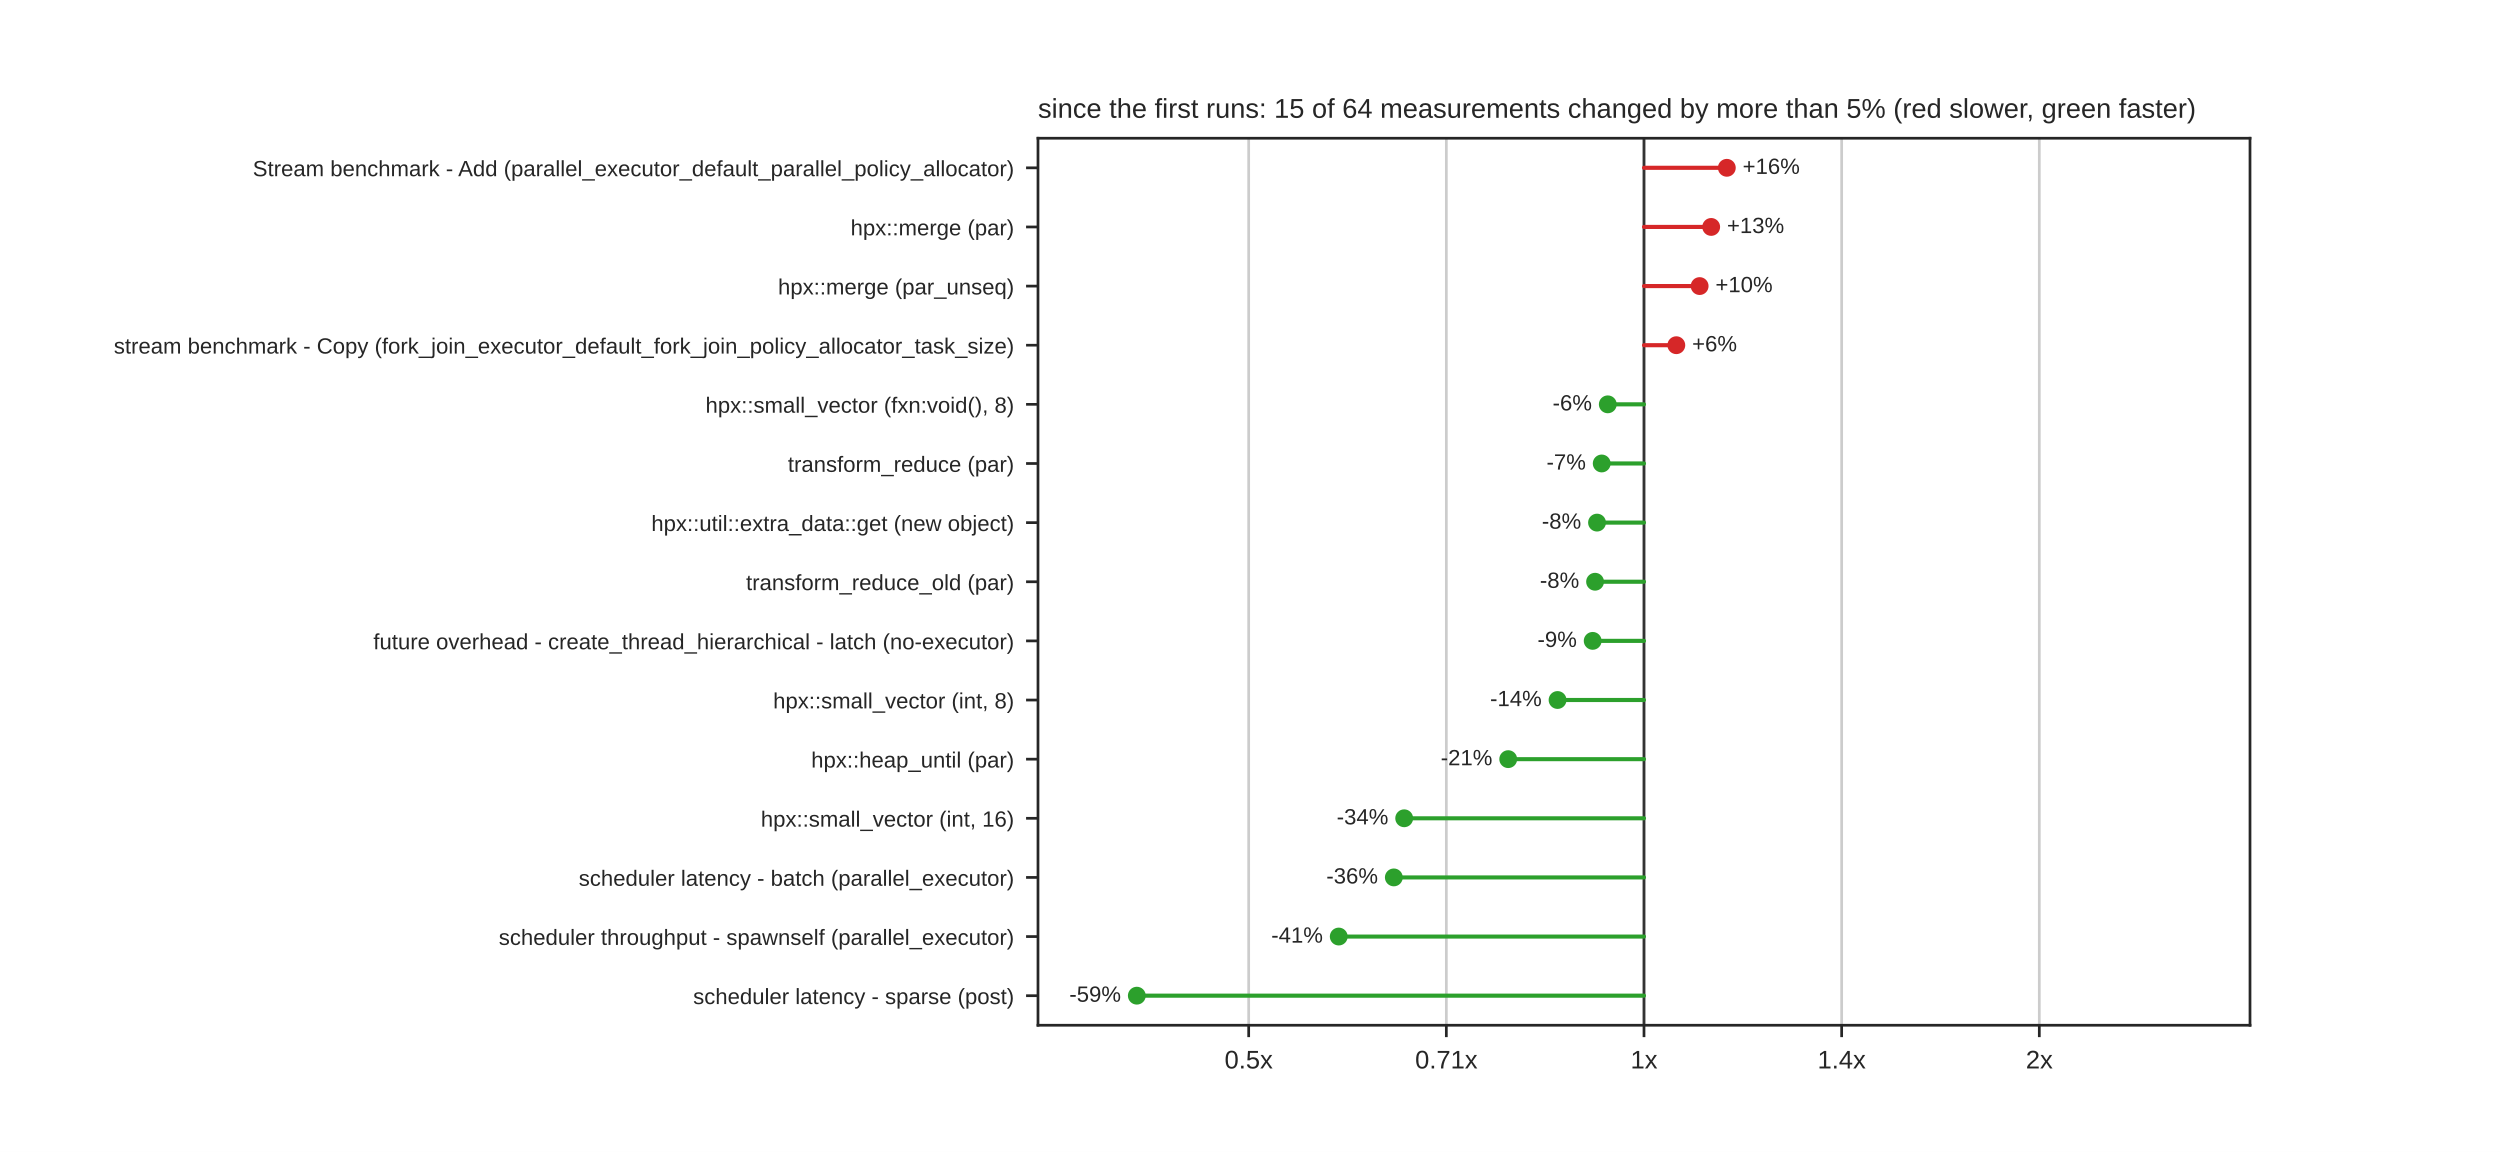
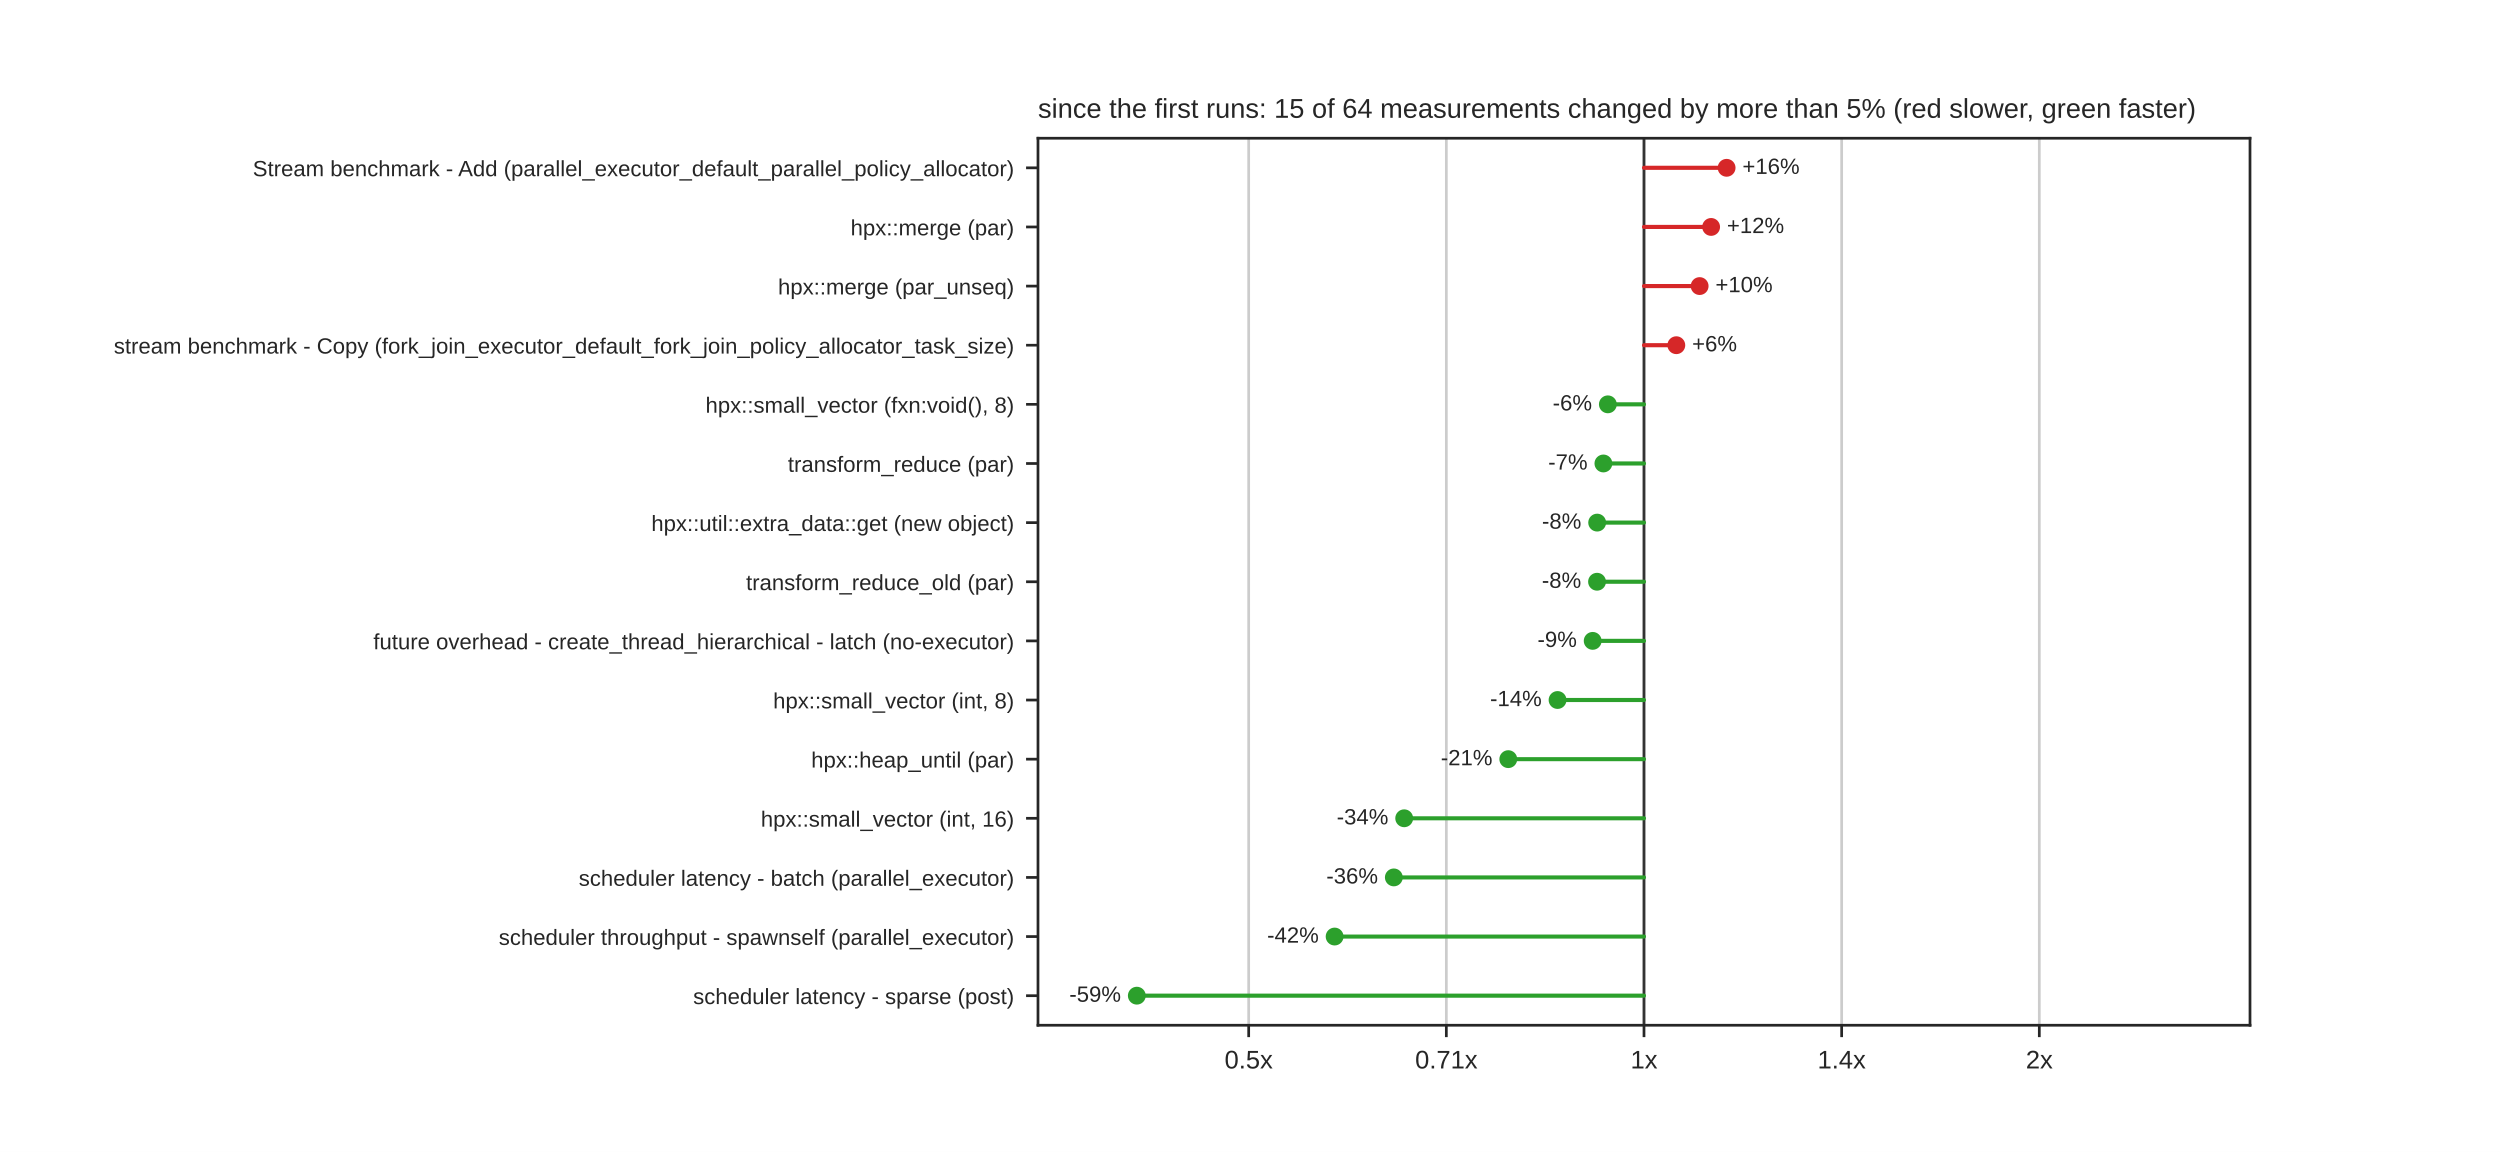
<svg xmlns="http://www.w3.org/2000/svg" xmlns:xlink="http://www.w3.org/1999/xlink" width="734.4pt" height="338.4pt" viewBox="0 0 734.4 338.4" version="1.1">
  <defs>
    <style type="text/css">*{stroke-linejoin: round; stroke-linecap: butt}</style>
  </defs>
  <g id="figure_1">
    <g id="patch_1">
      <path d="M 0 338.4  L 734.4 338.4  L 734.4 0  L 0 0  z " style="fill: #ffffff" />
    </g>
    <g id="axes_1">
      <g id="patch_2">
        <path d="M 304.92 301.176  L 660.96 301.176  L 660.96 40.608  L 304.92 40.608  z " style="fill: #ffffff" />
      </g>
      <g id="matplotlib.axis_1">
        <g id="xtick_1">
          <g id="line2d_1">
            <path d="M 366.813 301.176  L 366.813 40.608  " clip-path="url(#p1df5aec964)" style="fill: none; stroke: #cccccc; stroke-width: 0.8; stroke-linecap: round" />
          </g>
          <g id="line2d_2">
            <defs>
              <path id="mdfc5214045" d="M 0 0  L 0 3.5  " style="stroke: #262626; stroke-width: 0.8" />
            </defs>
            <g>
              <use xlink:href="#mdfc5214045" x="366.813" y="301.176" style="fill: #262626; stroke: #262626; stroke-width: 0.8" />
            </g>
          </g>
          <g id="text_1">
            <text style="fill: #262626; font: 7.5px 'Arial', 'DejaVu Sans', 'Liberation Sans', 'Bitstream Vera Sans', sans-serif; text-anchor: middle" x="366.813" y="313.875" transform="rotate(-0 366.8128 313.8748)">0.5x</text>
          </g>
        </g>
        <g id="xtick_2">
          <g id="line2d_3">
            <path d="M 424.876 301.176  L 424.876 40.608  " clip-path="url(#p1df5aec964)" style="fill: none; stroke: #cccccc; stroke-width: 0.8; stroke-linecap: round" />
          </g>
          <g id="line2d_4">
            <g>
              <use xlink:href="#mdfc5214045" x="424.876" y="301.176" style="fill: #262626; stroke: #262626; stroke-width: 0.8" />
            </g>
          </g>
          <g id="text_2">
            <text style="fill: #262626; font: 7.5px 'Arial', 'DejaVu Sans', 'Liberation Sans', 'Bitstream Vera Sans', sans-serif; text-anchor: middle" x="424.876" y="313.875" transform="rotate(-0 424.8764 313.8748)">0.71x</text>
          </g>
        </g>
        <g id="xtick_3">
          <g id="line2d_5">
            <path d="M 482.94 301.176  L 482.94 40.608  " clip-path="url(#p1df5aec964)" style="fill: none; stroke: #cccccc; stroke-width: 0.8; stroke-linecap: round" />
          </g>
          <g id="line2d_6">
            <g>
              <use xlink:href="#mdfc5214045" x="482.94" y="301.176" style="fill: #262626; stroke: #262626; stroke-width: 0.8" />
            </g>
          </g>
          <g id="text_3">
            <text style="fill: #262626; font: 7.5px 'Arial', 'DejaVu Sans', 'Liberation Sans', 'Bitstream Vera Sans', sans-serif; text-anchor: middle" x="482.94" y="313.875" transform="rotate(-0 482.94 313.8748)">1x</text>
          </g>
        </g>
        <g id="xtick_4">
          <g id="line2d_7">
            <path d="M 541.004 301.176  L 541.004 40.608  " clip-path="url(#p1df5aec964)" style="fill: none; stroke: #cccccc; stroke-width: 0.8; stroke-linecap: round" />
          </g>
          <g id="line2d_8">
            <g>
              <use xlink:href="#mdfc5214045" x="541.004" y="301.176" style="fill: #262626; stroke: #262626; stroke-width: 0.8" />
            </g>
          </g>
          <g id="text_4">
            <text style="fill: #262626; font: 7.5px 'Arial', 'DejaVu Sans', 'Liberation Sans', 'Bitstream Vera Sans', sans-serif; text-anchor: middle" x="541.004" y="313.875" transform="rotate(-0 541.0036 313.8748)">1.4x</text>
          </g>
        </g>
        <g id="xtick_5">
          <g id="line2d_9">
            <path d="M 599.067 301.176  L 599.067 40.608  " clip-path="url(#p1df5aec964)" style="fill: none; stroke: #cccccc; stroke-width: 0.8; stroke-linecap: round" />
          </g>
          <g id="line2d_10">
            <g>
              <use xlink:href="#mdfc5214045" x="599.067" y="301.176" style="fill: #262626; stroke: #262626; stroke-width: 0.8" />
            </g>
          </g>
          <g id="text_5">
            <text style="fill: #262626; font: 7.5px 'Arial', 'DejaVu Sans', 'Liberation Sans', 'Bitstream Vera Sans', sans-serif; text-anchor: middle" x="599.067" y="313.875" transform="rotate(-0 599.0672 313.8748)">2x</text>
          </g>
        </g>
      </g>
      <g id="matplotlib.axis_2">
        <g id="ytick_1">
          <g id="line2d_11">
            <defs>
              <path id="m414165cd4d" d="M 0 0  L -3.5 0  " style="stroke: #262626; stroke-width: 0.8" />
            </defs>
            <g>
              <use xlink:href="#m414165cd4d" x="304.92" y="49.294" style="fill: #262626; stroke: #262626; stroke-width: 0.8" />
            </g>
          </g>
          <g id="text_6">
            <text style="fill: #262626; font: 6.5px 'Arial', 'DejaVu Sans', 'Liberation Sans', 'Bitstream Vera Sans', sans-serif; text-anchor: end" x="297.92" y="51.763" transform="rotate(-0 297.92 51.76309)">Stream benchmark - Add (parallel_executor_default_parallel_policy_allocator)</text>
          </g>
        </g>
        <g id="ytick_2">
          <g id="line2d_12">
            <g>
              <use xlink:href="#m414165cd4d" x="304.92" y="66.665" style="fill: #262626; stroke: #262626; stroke-width: 0.8" />
            </g>
          </g>
          <g id="text_7">
            <text style="fill: #262626; font: 6.5px 'Arial', 'DejaVu Sans', 'Liberation Sans', 'Bitstream Vera Sans', sans-serif; text-anchor: end" x="297.92" y="69.134" transform="rotate(-0 297.92 69.13429)">hpx::merge (par)</text>
          </g>
        </g>
        <g id="ytick_3">
          <g id="line2d_13">
            <g>
              <use xlink:href="#m414165cd4d" x="304.92" y="84.036" style="fill: #262626; stroke: #262626; stroke-width: 0.8" />
            </g>
          </g>
          <g id="text_8">
            <text style="fill: #262626; font: 6.5px 'Arial', 'DejaVu Sans', 'Liberation Sans', 'Bitstream Vera Sans', sans-serif; text-anchor: end" x="297.92" y="86.505" transform="rotate(-0 297.92 86.50549)">hpx::merge (par_unseq)</text>
          </g>
        </g>
        <g id="ytick_4">
          <g id="line2d_14">
            <g>
              <use xlink:href="#m414165cd4d" x="304.92" y="101.407" style="fill: #262626; stroke: #262626; stroke-width: 0.8" />
            </g>
          </g>
          <g id="text_9">
            <text style="fill: #262626; font: 6.5px 'Arial', 'DejaVu Sans', 'Liberation Sans', 'Bitstream Vera Sans', sans-serif; text-anchor: end" x="297.92" y="103.877" transform="rotate(-0 297.92 103.8767)">stream benchmark - Copy (fork_join_executor_default_fork_join_policy_allocator_task_size)</text>
          </g>
        </g>
        <g id="ytick_5">
          <g id="line2d_15">
            <g>
              <use xlink:href="#m414165cd4d" x="304.92" y="118.778" style="fill: #262626; stroke: #262626; stroke-width: 0.8" />
            </g>
          </g>
          <g id="text_10">
            <text style="fill: #262626; font: 6.5px 'Arial', 'DejaVu Sans', 'Liberation Sans', 'Bitstream Vera Sans', sans-serif; text-anchor: end" x="297.92" y="121.248" transform="rotate(-0 297.92 121.2479)">hpx::small_vector (fxn:void(), 8)</text>
          </g>
        </g>
        <g id="ytick_6">
          <g id="line2d_16">
            <g>
              <use xlink:href="#m414165cd4d" x="304.92" y="136.15" style="fill: #262626; stroke: #262626; stroke-width: 0.8" />
            </g>
          </g>
          <g id="text_11">
            <text style="fill: #262626; font: 6.5px 'Arial', 'DejaVu Sans', 'Liberation Sans', 'Bitstream Vera Sans', sans-serif; text-anchor: end" x="297.92" y="138.619" transform="rotate(-0 297.92 138.6191)">transform_reduce (par)</text>
          </g>
        </g>
        <g id="ytick_7">
          <g id="line2d_17">
            <g>
              <use xlink:href="#m414165cd4d" x="304.92" y="153.521" style="fill: #262626; stroke: #262626; stroke-width: 0.8" />
            </g>
          </g>
          <g id="text_12">
            <text style="fill: #262626; font: 6.5px 'Arial', 'DejaVu Sans', 'Liberation Sans', 'Bitstream Vera Sans', sans-serif; text-anchor: end" x="297.92" y="155.99" transform="rotate(-0 297.92 155.9903)">hpx::util::extra_data::get (new object)</text>
          </g>
        </g>
        <g id="ytick_8">
          <g id="line2d_18">
            <g>
              <use xlink:href="#m414165cd4d" x="304.92" y="170.892" style="fill: #262626; stroke: #262626; stroke-width: 0.8" />
            </g>
          </g>
          <g id="text_13">
            <text style="fill: #262626; font: 6.5px 'Arial', 'DejaVu Sans', 'Liberation Sans', 'Bitstream Vera Sans', sans-serif; text-anchor: end" x="297.92" y="173.361" transform="rotate(-0 297.92 173.3615)">transform_reduce_old (par)</text>
          </g>
        </g>
        <g id="ytick_9">
          <g id="line2d_19">
            <g>
              <use xlink:href="#m414165cd4d" x="304.92" y="188.263" style="fill: #262626; stroke: #262626; stroke-width: 0.8" />
            </g>
          </g>
          <g id="text_14">
            <text style="fill: #262626; font: 6.5px 'Arial', 'DejaVu Sans', 'Liberation Sans', 'Bitstream Vera Sans', sans-serif; text-anchor: end" x="297.92" y="190.733" transform="rotate(-0 297.92 190.7327)">future overhead - create_thread_hierarchical - latch (no-executor)</text>
          </g>
        </g>
        <g id="ytick_10">
          <g id="line2d_20">
            <g>
              <use xlink:href="#m414165cd4d" x="304.92" y="205.634" style="fill: #262626; stroke: #262626; stroke-width: 0.8" />
            </g>
          </g>
          <g id="text_15">
            <text style="fill: #262626; font: 6.5px 'Arial', 'DejaVu Sans', 'Liberation Sans', 'Bitstream Vera Sans', sans-serif; text-anchor: end" x="297.92" y="208.104" transform="rotate(-0 297.92 208.1039)">hpx::small_vector (int, 8)</text>
          </g>
        </g>
        <g id="ytick_11">
          <g id="line2d_21">
            <g>
              <use xlink:href="#m414165cd4d" x="304.92" y="223.006" style="fill: #262626; stroke: #262626; stroke-width: 0.8" />
            </g>
          </g>
          <g id="text_16">
            <text style="fill: #262626; font: 6.5px 'Arial', 'DejaVu Sans', 'Liberation Sans', 'Bitstream Vera Sans', sans-serif; text-anchor: end" x="297.92" y="225.475" transform="rotate(-0 297.92 225.4751)">hpx::heap_until (par)</text>
          </g>
        </g>
        <g id="ytick_12">
          <g id="line2d_22">
            <g>
              <use xlink:href="#m414165cd4d" x="304.92" y="240.377" style="fill: #262626; stroke: #262626; stroke-width: 0.8" />
            </g>
          </g>
          <g id="text_17">
            <text style="fill: #262626; font: 6.5px 'Arial', 'DejaVu Sans', 'Liberation Sans', 'Bitstream Vera Sans', sans-serif; text-anchor: end" x="297.92" y="242.846" transform="rotate(-0 297.92 242.8463)">hpx::small_vector (int, 16)</text>
          </g>
        </g>
        <g id="ytick_13">
          <g id="line2d_23">
            <g>
              <use xlink:href="#m414165cd4d" x="304.92" y="257.748" style="fill: #262626; stroke: #262626; stroke-width: 0.8" />
            </g>
          </g>
          <g id="text_18">
            <text style="fill: #262626; font: 6.5px 'Arial', 'DejaVu Sans', 'Liberation Sans', 'Bitstream Vera Sans', sans-serif; text-anchor: end" x="297.92" y="260.217" transform="rotate(-0 297.92 260.2175)">scheduler latency - batch (parallel_executor)</text>
          </g>
        </g>
        <g id="ytick_14">
          <g id="line2d_24">
            <g>
              <use xlink:href="#m414165cd4d" x="304.92" y="275.119" style="fill: #262626; stroke: #262626; stroke-width: 0.8" />
            </g>
          </g>
          <g id="text_19">
            <text style="fill: #262626; font: 6.5px 'Arial', 'DejaVu Sans', 'Liberation Sans', 'Bitstream Vera Sans', sans-serif; text-anchor: end" x="297.92" y="277.589" transform="rotate(-0 297.92 277.5887)">scheduler throughput - spawnself (parallel_executor)</text>
          </g>
        </g>
        <g id="ytick_15">
          <g id="line2d_25">
            <g>
              <use xlink:href="#m414165cd4d" x="304.92" y="292.49" style="fill: #262626; stroke: #262626; stroke-width: 0.8" />
            </g>
          </g>
          <g id="text_20">
            <text style="fill: #262626; font: 6.5px 'Arial', 'DejaVu Sans', 'Liberation Sans', 'Bitstream Vera Sans', sans-serif; text-anchor: end" x="297.92" y="294.96" transform="rotate(-0 297.92 294.9599)">scheduler latency - sparse (post)</text>
          </g>
        </g>
      </g>
      <g id="line2d_26">
        <path d="M 482.94 301.176  L 482.94 40.608  " clip-path="url(#p1df5aec964)" style="fill: none; stroke: #333333; stroke-width: 0.8; stroke-linecap: round" />
      </g>
      <g id="line2d_27">
-         <path d="M 482.94 49.294  L 507.272 49.294  " clip-path="url(#p1df5aec964)" style="fill: none; stroke: #d62728; stroke-width: 1.2; stroke-linecap: round" />
+         <path d="M 482.94 49.294  L 507.209 49.294  " clip-path="url(#p1df5aec964)" style="fill: none; stroke: #d62728; stroke-width: 1.2; stroke-linecap: round" />
      </g>
      <g id="line2d_28">
-         <path d="M 482.94 66.665  L 502.677 66.665  " clip-path="url(#p1df5aec964)" style="fill: none; stroke: #d62728; stroke-width: 1.2; stroke-linecap: round" />
+         <path d="M 482.94 66.665  L 502.659 66.665  " clip-path="url(#p1df5aec964)" style="fill: none; stroke: #d62728; stroke-width: 1.2; stroke-linecap: round" />
      </g>
      <g id="line2d_29">
        <path d="M 482.94 84.036  L 499.285 84.036  " clip-path="url(#p1df5aec964)" style="fill: none; stroke: #d62728; stroke-width: 1.2; stroke-linecap: round" />
      </g>
      <g id="line2d_30">
        <path d="M 482.94 101.407  L 492.435 101.407  " clip-path="url(#p1df5aec964)" style="fill: none; stroke: #d62728; stroke-width: 1.2; stroke-linecap: round" />
      </g>
      <g id="line2d_31">
-         <path d="M 482.94 118.778  L 472.303 118.778  " clip-path="url(#p1df5aec964)" style="fill: none; stroke: #2ca02c; stroke-width: 1.2; stroke-linecap: round" />
+         <path d="M 482.94 118.778  L 472.325 118.778  " clip-path="url(#p1df5aec964)" style="fill: none; stroke: #2ca02c; stroke-width: 1.2; stroke-linecap: round" />
      </g>
      <g id="line2d_32">
-         <path d="M 482.94 136.15  L 470.52 136.15  " clip-path="url(#p1df5aec964)" style="fill: none; stroke: #2ca02c; stroke-width: 1.2; stroke-linecap: round" />
+         <path d="M 482.94 136.15  L 471.017 136.15  " clip-path="url(#p1df5aec964)" style="fill: none; stroke: #2ca02c; stroke-width: 1.2; stroke-linecap: round" />
      </g>
      <g id="line2d_33">
-         <path d="M 482.94 153.521  L 469.141 153.521  " clip-path="url(#p1df5aec964)" style="fill: none; stroke: #2ca02c; stroke-width: 1.2; stroke-linecap: round" />
+         <path d="M 482.94 153.521  L 469.183 153.521  " clip-path="url(#p1df5aec964)" style="fill: none; stroke: #2ca02c; stroke-width: 1.2; stroke-linecap: round" />
      </g>
      <g id="line2d_34">
-         <path d="M 482.94 170.892  L 468.569 170.892  " clip-path="url(#p1df5aec964)" style="fill: none; stroke: #2ca02c; stroke-width: 1.2; stroke-linecap: round" />
+         <path d="M 482.94 170.892  L 469.147 170.892  " clip-path="url(#p1df5aec964)" style="fill: none; stroke: #2ca02c; stroke-width: 1.2; stroke-linecap: round" />
      </g>
      <g id="line2d_35">
        <path d="M 482.94 188.263  L 467.867 188.263  " clip-path="url(#p1df5aec964)" style="fill: none; stroke: #2ca02c; stroke-width: 1.2; stroke-linecap: round" />
      </g>
      <g id="line2d_36">
        <path d="M 482.94 205.634  L 457.549 205.634  " clip-path="url(#p1df5aec964)" style="fill: none; stroke: #2ca02c; stroke-width: 1.2; stroke-linecap: round" />
      </g>
      <g id="line2d_37">
-         <path d="M 482.94 223.006  L 443.056 223.006  " clip-path="url(#p1df5aec964)" style="fill: none; stroke: #2ca02c; stroke-width: 1.2; stroke-linecap: round" />
+         <path d="M 482.94 223.006  L 443.076 223.006  " clip-path="url(#p1df5aec964)" style="fill: none; stroke: #2ca02c; stroke-width: 1.2; stroke-linecap: round" />
      </g>
      <g id="line2d_38">
-         <path d="M 482.94 240.377  L 412.496 240.377  " clip-path="url(#p1df5aec964)" style="fill: none; stroke: #2ca02c; stroke-width: 1.2; stroke-linecap: round" />
+         <path d="M 482.94 240.377  L 412.498 240.377  " clip-path="url(#p1df5aec964)" style="fill: none; stroke: #2ca02c; stroke-width: 1.2; stroke-linecap: round" />
      </g>
      <g id="line2d_39">
-         <path d="M 482.94 257.748  L 409.45 257.748  " clip-path="url(#p1df5aec964)" style="fill: none; stroke: #2ca02c; stroke-width: 1.2; stroke-linecap: round" />
+         <path d="M 482.94 257.748  L 409.452 257.748  " clip-path="url(#p1df5aec964)" style="fill: none; stroke: #2ca02c; stroke-width: 1.2; stroke-linecap: round" />
      </g>
      <g id="line2d_40">
-         <path d="M 482.94 275.119  L 393.27 275.119  " clip-path="url(#p1df5aec964)" style="fill: none; stroke: #2ca02c; stroke-width: 1.2; stroke-linecap: round" />
+         <path d="M 482.94 275.119  L 392.057 275.119  " clip-path="url(#p1df5aec964)" style="fill: none; stroke: #2ca02c; stroke-width: 1.2; stroke-linecap: round" />
      </g>
      <g id="line2d_41">
        <path d="M 482.94 292.49  L 333.952 292.49  " clip-path="url(#p1df5aec964)" style="fill: none; stroke: #2ca02c; stroke-width: 1.2; stroke-linecap: round" />
      </g>
      <g id="patch_3">
        <path d="M 304.92 301.176  L 304.92 40.608  " style="fill: none; stroke: #262626; stroke-width: 0.8; stroke-linejoin: miter; stroke-linecap: square" />
      </g>
      <g id="patch_4">
        <path d="M 660.96 301.176  L 660.96 40.608  " style="fill: none; stroke: #262626; stroke-width: 0.8; stroke-linejoin: miter; stroke-linecap: square" />
      </g>
      <g id="patch_5">
        <path d="M 304.92 301.176  L 660.96 301.176  " style="fill: none; stroke: #262626; stroke-width: 0.8; stroke-linejoin: miter; stroke-linecap: square" />
      </g>
      <g id="patch_6">
        <path d="M 304.92 40.608  L 660.96 40.608  " style="fill: none; stroke: #262626; stroke-width: 0.8; stroke-linejoin: miter; stroke-linecap: square" />
      </g>
      <g id="PathCollection_1">
        <defs>
          <path id="m8968767a60" d="M 0 2.121  C 0.563 2.121 1.102 1.898 1.5 1.5  C 1.898 1.102 2.121 0.563 2.121 0  C 2.121 -0.563 1.898 -1.102 1.5 -1.5  C 1.102 -1.898 0.563 -2.121 0 -2.121  C -0.563 -2.121 -1.102 -1.898 -1.5 -1.5  C -1.898 -1.102 -2.121 -0.563 -2.121 0  C -2.121 0.563 -1.898 1.102 -1.5 1.5  C -1.102 1.898 -0.563 2.121 0 2.121  z " style="stroke: #d62728" />
        </defs>
        <g clip-path="url(#p1df5aec964)">
-           <use xlink:href="#m8968767a60" x="507.272" y="49.294" style="fill: #d62728; stroke: #d62728" />
+           <use xlink:href="#m8968767a60" x="507.209" y="49.294" style="fill: #d62728; stroke: #d62728" />
        </g>
      </g>
      <g id="text_21">
-         <text style="fill: #262626; font: 6.5px 'Arial', 'DejaVu Sans', 'Liberation Sans', 'Bitstream Vera Sans', sans-serif; text-anchor: start" x="511.917" y="51.087" transform="rotate(-0 511.917 51.08719)">+16%</text>
+         <text style="fill: #262626; font: 6.5px 'Arial', 'DejaVu Sans', 'Liberation Sans', 'Bitstream Vera Sans', sans-serif; text-anchor: start" x="511.854" y="51.087" transform="rotate(-0 511.8538 51.08719)">+16%</text>
      </g>
      <g id="PathCollection_2">
        <g clip-path="url(#p1df5aec964)">
-           <use xlink:href="#m8968767a60" x="502.677" y="66.665" style="fill: #d62728; stroke: #d62728" />
+           <use xlink:href="#m8968767a60" x="502.659" y="66.665" style="fill: #d62728; stroke: #d62728" />
        </g>
      </g>
      <g id="text_22">
-         <text style="fill: #262626; font: 6.5px 'Arial', 'DejaVu Sans', 'Liberation Sans', 'Bitstream Vera Sans', sans-serif; text-anchor: start" x="507.322" y="68.458" transform="rotate(-0 507.3217 68.45839)">+13%</text>
+         <text style="fill: #262626; font: 6.5px 'Arial', 'DejaVu Sans', 'Liberation Sans', 'Bitstream Vera Sans', sans-serif; text-anchor: start" x="507.304" y="68.458" transform="rotate(-0 507.3044 68.45839)">+12%</text>
      </g>
      <g id="PathCollection_3">
        <g clip-path="url(#p1df5aec964)">
          <use xlink:href="#m8968767a60" x="499.285" y="84.036" style="fill: #d62728; stroke: #d62728" />
        </g>
      </g>
      <g id="text_23">
        <text style="fill: #262626; font: 6.5px 'Arial', 'DejaVu Sans', 'Liberation Sans', 'Bitstream Vera Sans', sans-serif; text-anchor: start" x="503.93" y="85.83" transform="rotate(-0 503.9297 85.82959)">+10%</text>
      </g>
      <g id="PathCollection_4">
        <g clip-path="url(#p1df5aec964)">
          <use xlink:href="#m8968767a60" x="492.435" y="101.407" style="fill: #d62728; stroke: #d62728" />
        </g>
      </g>
      <g id="text_24">
        <text style="fill: #262626; font: 6.5px 'Arial', 'DejaVu Sans', 'Liberation Sans', 'Bitstream Vera Sans', sans-serif; text-anchor: start" x="497.08" y="103.201" transform="rotate(-0 497.0804 103.2008)">+6%</text>
      </g>
      <g id="PathCollection_5">
        <defs>
          <path id="m7978cd0e5a" d="M 0 2.121  C 0.563 2.121 1.102 1.898 1.5 1.5  C 1.898 1.102 2.121 0.563 2.121 0  C 2.121 -0.563 1.898 -1.102 1.5 -1.5  C 1.102 -1.898 0.563 -2.121 0 -2.121  C -0.563 -2.121 -1.102 -1.898 -1.5 -1.5  C -1.898 -1.102 -2.121 -0.563 -2.121 0  C -2.121 0.563 -1.898 1.102 -1.5 1.5  C -1.102 1.898 -0.563 2.121 0 2.121  z " style="stroke: #2ca02c" />
        </defs>
        <g clip-path="url(#p1df5aec964)">
-           <use xlink:href="#m7978cd0e5a" x="472.303" y="118.778" style="fill: #2ca02c; stroke: #2ca02c" />
+           <use xlink:href="#m7978cd0e5a" x="472.325" y="118.778" style="fill: #2ca02c; stroke: #2ca02c" />
        </g>
      </g>
      <g id="text_25">
-         <text style="fill: #262626; font: 6.5px 'Arial', 'DejaVu Sans', 'Liberation Sans', 'Bitstream Vera Sans', sans-serif; text-anchor: end" x="467.658" y="120.572" transform="rotate(-0 467.6579 120.572)">-6%</text>
+         <text style="fill: #262626; font: 6.5px 'Arial', 'DejaVu Sans', 'Liberation Sans', 'Bitstream Vera Sans', sans-serif; text-anchor: end" x="467.68" y="120.572" transform="rotate(-0 467.68 120.572)">-6%</text>
      </g>
      <g id="PathCollection_6">
        <g clip-path="url(#p1df5aec964)">
-           <use xlink:href="#m7978cd0e5a" x="470.52" y="136.15" style="fill: #2ca02c; stroke: #2ca02c" />
+           <use xlink:href="#m7978cd0e5a" x="471.017" y="136.15" style="fill: #2ca02c; stroke: #2ca02c" />
        </g>
      </g>
      <g id="text_26">
-         <text style="fill: #262626; font: 6.5px 'Arial', 'DejaVu Sans', 'Liberation Sans', 'Bitstream Vera Sans', sans-serif; text-anchor: end" x="465.875" y="137.943" transform="rotate(-0 465.8745 137.9432)">-7%</text>
+         <text style="fill: #262626; font: 6.5px 'Arial', 'DejaVu Sans', 'Liberation Sans', 'Bitstream Vera Sans', sans-serif; text-anchor: end" x="466.372" y="137.943" transform="rotate(-0 466.3719 137.9432)">-7%</text>
      </g>
      <g id="PathCollection_7">
        <g clip-path="url(#p1df5aec964)">
-           <use xlink:href="#m7978cd0e5a" x="469.141" y="153.521" style="fill: #2ca02c; stroke: #2ca02c" />
+           <use xlink:href="#m7978cd0e5a" x="469.183" y="153.521" style="fill: #2ca02c; stroke: #2ca02c" />
        </g>
      </g>
      <g id="text_27">
-         <text style="fill: #262626; font: 6.5px 'Arial', 'DejaVu Sans', 'Liberation Sans', 'Bitstream Vera Sans', sans-serif; text-anchor: end" x="464.496" y="155.314" transform="rotate(-0 464.4955 155.3144)">-8%</text>
+         <text style="fill: #262626; font: 6.5px 'Arial', 'DejaVu Sans', 'Liberation Sans', 'Bitstream Vera Sans', sans-serif; text-anchor: end" x="464.538" y="155.314" transform="rotate(-0 464.5375 155.3144)">-8%</text>
      </g>
      <g id="PathCollection_8">
        <g clip-path="url(#p1df5aec964)">
-           <use xlink:href="#m7978cd0e5a" x="468.569" y="170.892" style="fill: #2ca02c; stroke: #2ca02c" />
+           <use xlink:href="#m7978cd0e5a" x="469.147" y="170.892" style="fill: #2ca02c; stroke: #2ca02c" />
        </g>
      </g>
      <g id="text_28">
-         <text style="fill: #262626; font: 6.5px 'Arial', 'DejaVu Sans', 'Liberation Sans', 'Bitstream Vera Sans', sans-serif; text-anchor: end" x="463.924" y="172.686" transform="rotate(-0 463.9238 172.6856)">-8%</text>
+         <text style="fill: #262626; font: 6.5px 'Arial', 'DejaVu Sans', 'Liberation Sans', 'Bitstream Vera Sans', sans-serif; text-anchor: end" x="464.502" y="172.686" transform="rotate(-0 464.5018 172.6856)">-8%</text>
      </g>
      <g id="PathCollection_9">
        <g clip-path="url(#p1df5aec964)">
          <use xlink:href="#m7978cd0e5a" x="467.867" y="188.263" style="fill: #2ca02c; stroke: #2ca02c" />
        </g>
      </g>
      <g id="text_29">
        <text style="fill: #262626; font: 6.5px 'Arial', 'DejaVu Sans', 'Liberation Sans', 'Bitstream Vera Sans', sans-serif; text-anchor: end" x="463.222" y="190.057" transform="rotate(-0 463.2222 190.0568)">-9%</text>
      </g>
      <g id="PathCollection_10">
        <g clip-path="url(#p1df5aec964)">
          <use xlink:href="#m7978cd0e5a" x="457.549" y="205.634" style="fill: #2ca02c; stroke: #2ca02c" />
        </g>
      </g>
      <g id="text_30">
        <text style="fill: #262626; font: 6.5px 'Arial', 'DejaVu Sans', 'Liberation Sans', 'Bitstream Vera Sans', sans-serif; text-anchor: end" x="452.904" y="207.428" transform="rotate(-0 452.9039 207.428)">-14%</text>
      </g>
      <g id="PathCollection_11">
        <g clip-path="url(#p1df5aec964)">
-           <use xlink:href="#m7978cd0e5a" x="443.056" y="223.006" style="fill: #2ca02c; stroke: #2ca02c" />
+           <use xlink:href="#m7978cd0e5a" x="443.076" y="223.006" style="fill: #2ca02c; stroke: #2ca02c" />
        </g>
      </g>
      <g id="text_31">
-         <text style="fill: #262626; font: 6.5px 'Arial', 'DejaVu Sans', 'Liberation Sans', 'Bitstream Vera Sans', sans-serif; text-anchor: end" x="438.411" y="224.799" transform="rotate(-0 438.4107 224.7992)">-21%</text>
+         <text style="fill: #262626; font: 6.5px 'Arial', 'DejaVu Sans', 'Liberation Sans', 'Bitstream Vera Sans', sans-serif; text-anchor: end" x="438.431" y="224.799" transform="rotate(-0 438.4314 224.7992)">-21%</text>
      </g>
      <g id="PathCollection_12">
        <g clip-path="url(#p1df5aec964)">
-           <use xlink:href="#m7978cd0e5a" x="412.496" y="240.377" style="fill: #2ca02c; stroke: #2ca02c" />
+           <use xlink:href="#m7978cd0e5a" x="412.498" y="240.377" style="fill: #2ca02c; stroke: #2ca02c" />
        </g>
      </g>
      <g id="text_32">
-         <text style="fill: #262626; font: 6.5px 'Arial', 'DejaVu Sans', 'Liberation Sans', 'Bitstream Vera Sans', sans-serif; text-anchor: end" x="407.851" y="242.17" transform="rotate(-0 407.851 242.1704)">-34%</text>
+         <text style="fill: #262626; font: 6.5px 'Arial', 'DejaVu Sans', 'Liberation Sans', 'Bitstream Vera Sans', sans-serif; text-anchor: end" x="407.853" y="242.17" transform="rotate(-0 407.8531 242.1704)">-34%</text>
      </g>
      <g id="PathCollection_13">
        <g clip-path="url(#p1df5aec964)">
-           <use xlink:href="#m7978cd0e5a" x="409.45" y="257.748" style="fill: #2ca02c; stroke: #2ca02c" />
+           <use xlink:href="#m7978cd0e5a" x="409.452" y="257.748" style="fill: #2ca02c; stroke: #2ca02c" />
        </g>
      </g>
      <g id="text_33">
-         <text style="fill: #262626; font: 6.5px 'Arial', 'DejaVu Sans', 'Liberation Sans', 'Bitstream Vera Sans', sans-serif; text-anchor: end" x="404.805" y="259.542" transform="rotate(-0 404.8051 259.5416)">-36%</text>
+         <text style="fill: #262626; font: 6.5px 'Arial', 'DejaVu Sans', 'Liberation Sans', 'Bitstream Vera Sans', sans-serif; text-anchor: end" x="404.807" y="259.542" transform="rotate(-0 404.807 259.5416)">-36%</text>
      </g>
      <g id="PathCollection_14">
        <g clip-path="url(#p1df5aec964)">
-           <use xlink:href="#m7978cd0e5a" x="393.27" y="275.119" style="fill: #2ca02c; stroke: #2ca02c" />
+           <use xlink:href="#m7978cd0e5a" x="392.057" y="275.119" style="fill: #2ca02c; stroke: #2ca02c" />
        </g>
      </g>
      <g id="text_34">
-         <text style="fill: #262626; font: 6.5px 'Arial', 'DejaVu Sans', 'Liberation Sans', 'Bitstream Vera Sans', sans-serif; text-anchor: end" x="388.625" y="276.913" transform="rotate(-0 388.6253 276.9128)">-41%</text>
+         <text style="fill: #262626; font: 6.5px 'Arial', 'DejaVu Sans', 'Liberation Sans', 'Bitstream Vera Sans', sans-serif; text-anchor: end" x="387.412" y="276.913" transform="rotate(-0 387.4123 276.9128)">-42%</text>
      </g>
      <g id="PathCollection_15">
        <g clip-path="url(#p1df5aec964)">
          <use xlink:href="#m7978cd0e5a" x="333.952" y="292.49" style="fill: #2ca02c; stroke: #2ca02c" />
        </g>
      </g>
      <g id="text_35">
        <text style="fill: #262626; font: 6.5px 'Arial', 'DejaVu Sans', 'Liberation Sans', 'Bitstream Vera Sans', sans-serif; text-anchor: end" x="329.307" y="294.284" transform="rotate(-0 329.3067 294.284)">-59%</text>
      </g>
      <g id="text_36">
        <text style="fill: #262626; font: 8px 'Arial', 'DejaVu Sans', 'Liberation Sans', 'Bitstream Vera Sans', sans-serif; text-anchor: start" x="304.92" y="34.608" transform="rotate(-0 304.92 34.608)">since the first runs: 15 of 64 measurements changed by more than 5% (red slower, green faster)</text>
      </g>
    </g>
  </g>
  <defs>
    <clipPath id="p1df5aec964">
      <rect x="304.92" y="40.608" width="356.04" height="260.568" />
    </clipPath>
  </defs>
</svg>
